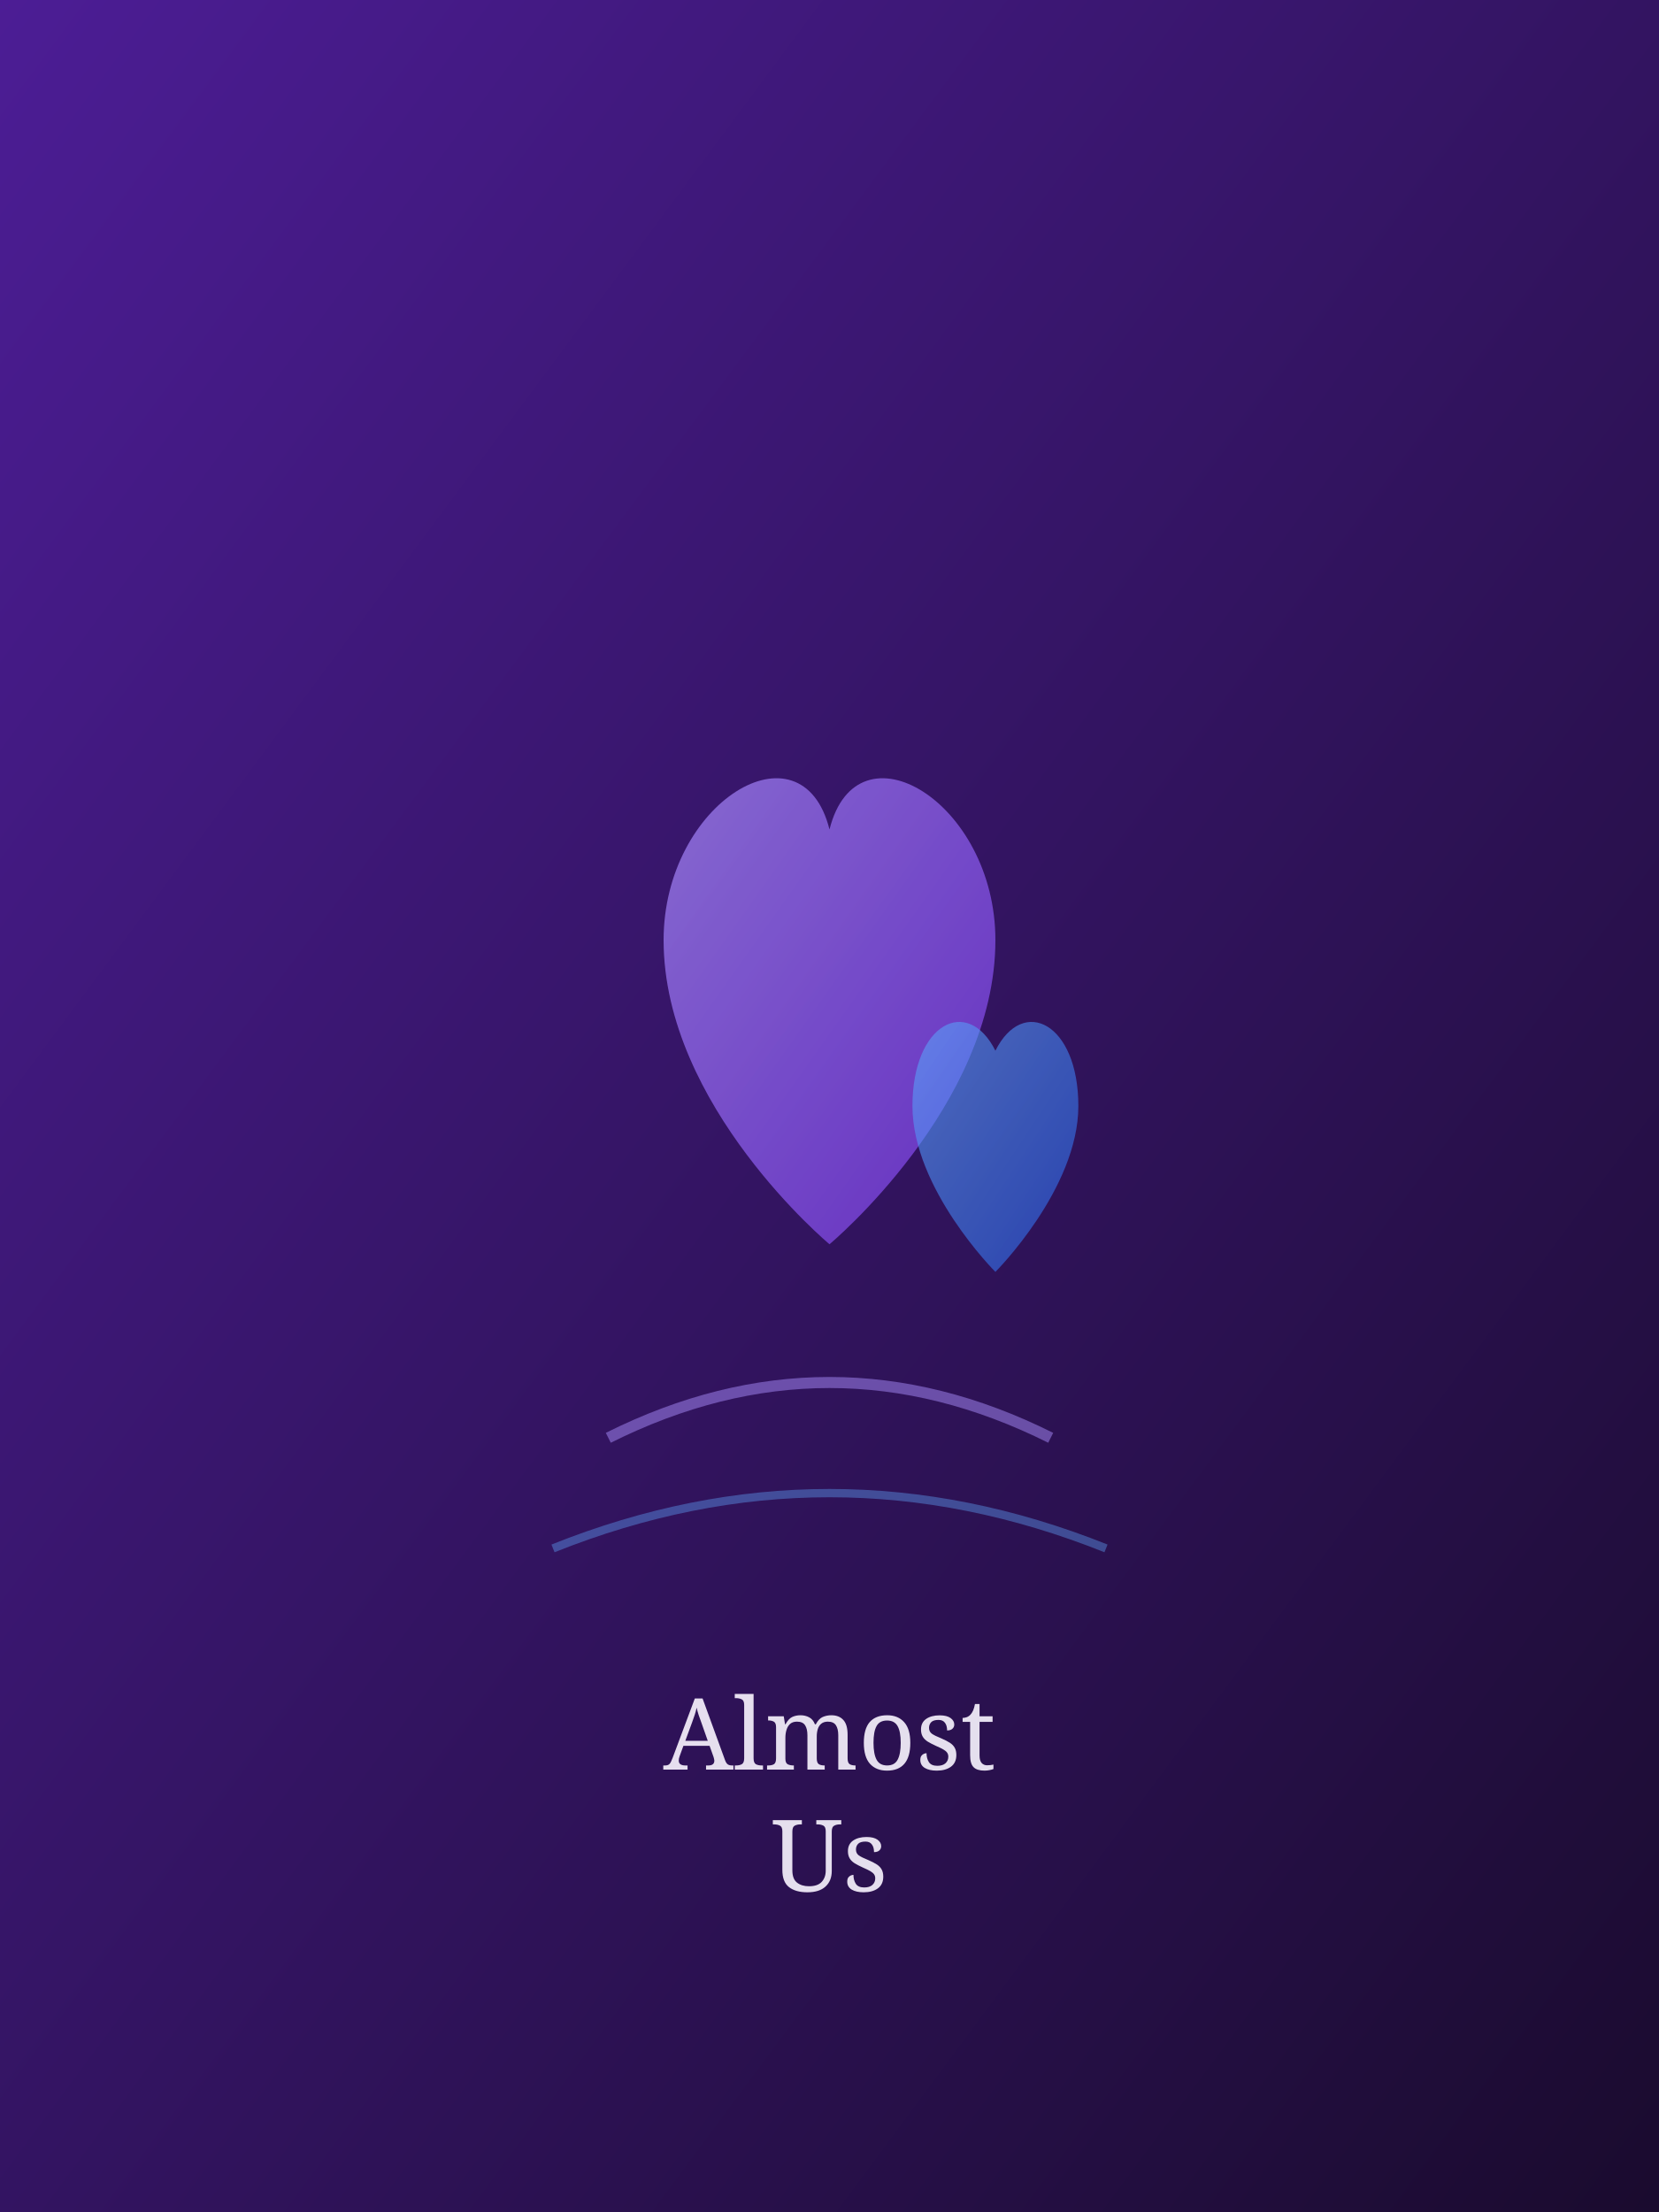
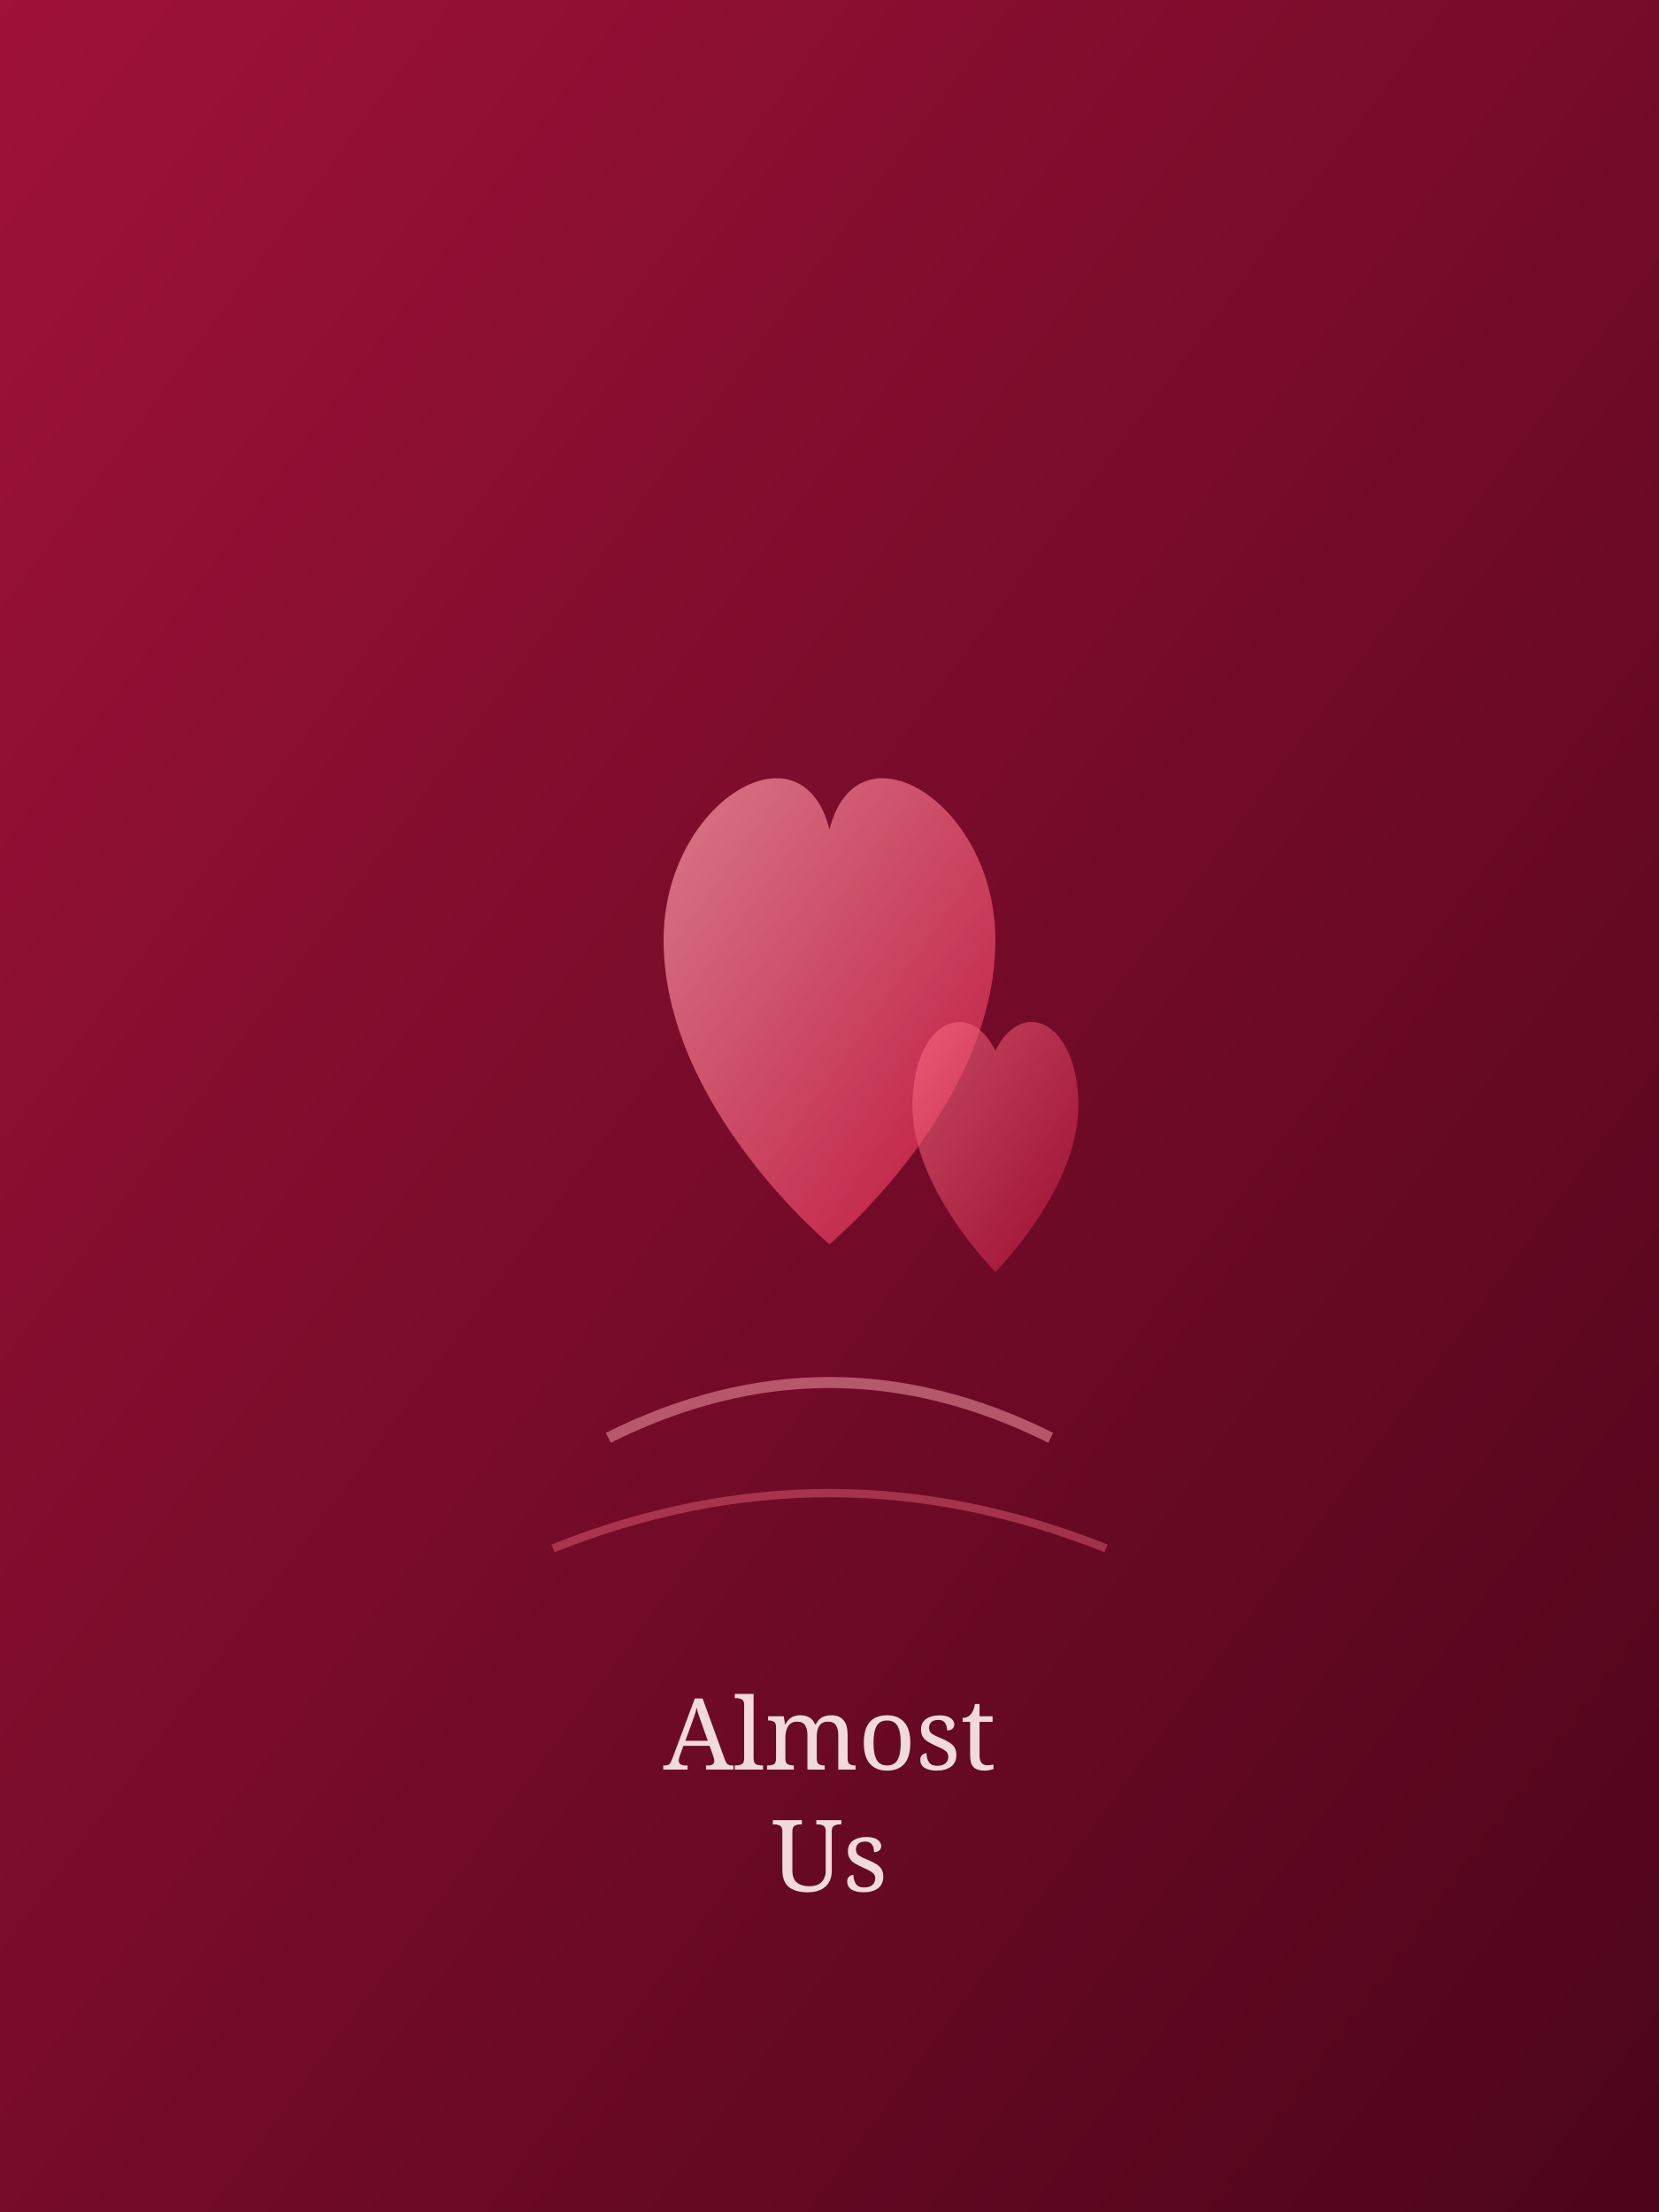
<svg xmlns="http://www.w3.org/2000/svg" viewBox="0 0 300 400">
  <defs>
    <linearGradient id="bg" x1="0%" y1="0%" x2="100%" y2="100%">
-       <stop offset="0%" stop-color="#4c1d95" />
-       <stop offset="100%" stop-color="#1a0b2e" />
+       <stop offset="0%" stop-color="#9f1239" />
+       <stop offset="100%" stop-color="#4c0519" />
    </linearGradient>
    <linearGradient id="heart1" x1="0%" y1="0%" x2="100%" y2="100%">
-       <stop offset="0%" stop-color="#a78bfa" />
-       <stop offset="100%" stop-color="#7c3aed" />
+       <stop offset="0%" stop-color="#fda4af" />
+       <stop offset="100%" stop-color="#e11d48" />
    </linearGradient>
    <linearGradient id="heart2" x1="0%" y1="0%" x2="100%" y2="100%">
-       <stop offset="0%" stop-color="#60a5fa" />
-       <stop offset="100%" stop-color="#2563eb" />
+       <stop offset="0%" stop-color="#fb7185" />
+       <stop offset="100%" stop-color="#be123c" />
    </linearGradient>
  </defs>
  <rect width="300" height="400" fill="url(#bg)" />
  <path d="M120 170 C120 145 145 130 150 150 C155 130 180 145 180 170 C180 200 150 225 150 225 C150 225 120 200 120 170Z" fill="url(#heart1)" opacity="0.7" />
  <path d="M165 200 C165 185 175 180 180 190 C185 180 195 185 195 200 C195 215 180 230 180 230 C180 230 165 215 165 200Z" fill="url(#heart2)" opacity="0.6" />
-   <path d="M110 260 Q150 240 190 260" fill="none" stroke="#a78bfa" stroke-width="2" opacity="0.5" />
-   <path d="M100 280 Q150 260 200 280" fill="none" stroke="#60a5fa" stroke-width="1.5" opacity="0.4" />
-   <text x="150" y="320" font-family="Georgia, serif" font-size="18" fill="#faf5ff" text-anchor="middle" opacity="0.9">Almost</text>
-   <text x="150" y="342" font-family="Georgia, serif" font-size="18" fill="#faf5ff" text-anchor="middle" opacity="0.9">Us</text>
+   <path d="M110 260 Q150 240 190 260" fill="none" stroke="#fda4af" stroke-width="2" opacity="0.5" />
+   <path d="M100 280 Q150 260 200 280" fill="none" stroke="#fb7185" stroke-width="1.5" opacity="0.4" />
+   <text x="150" y="320" font-family="Georgia, serif" font-size="18" fill="#fff1f2" text-anchor="middle" opacity="0.9">Almost</text>
+   <text x="150" y="342" font-family="Georgia, serif" font-size="18" fill="#fff1f2" text-anchor="middle" opacity="0.9">Us</text>
</svg>
